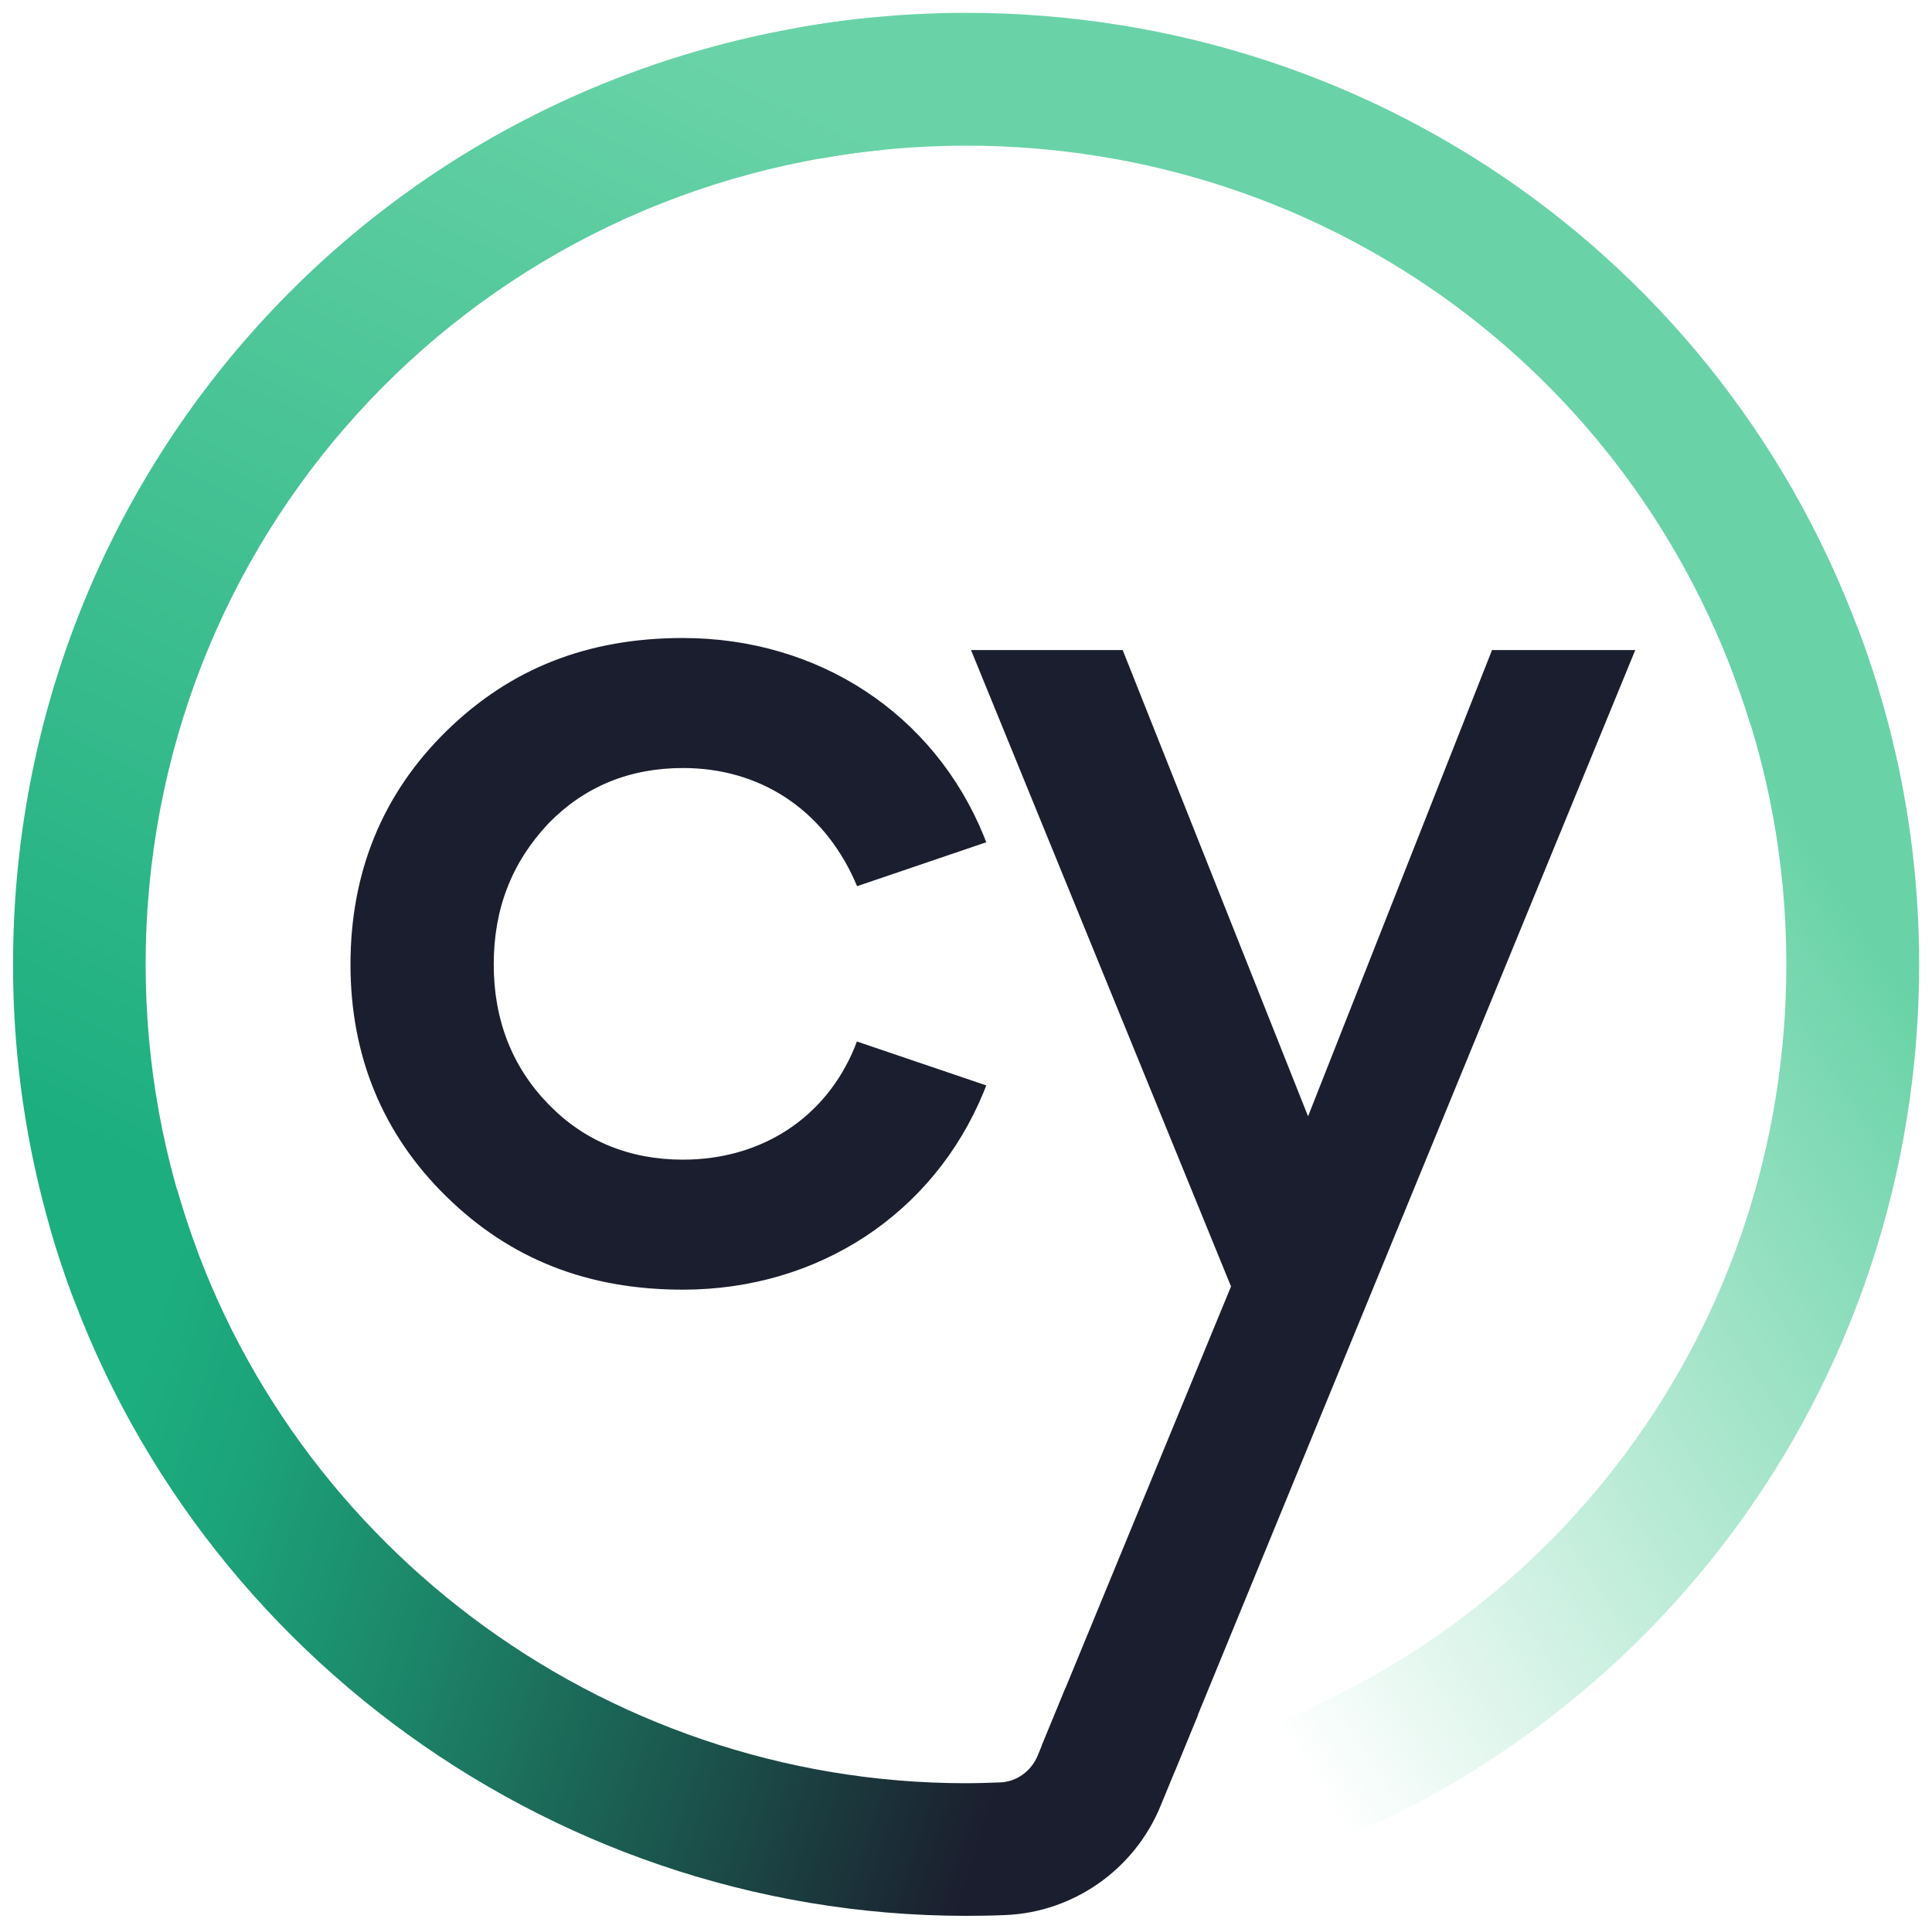
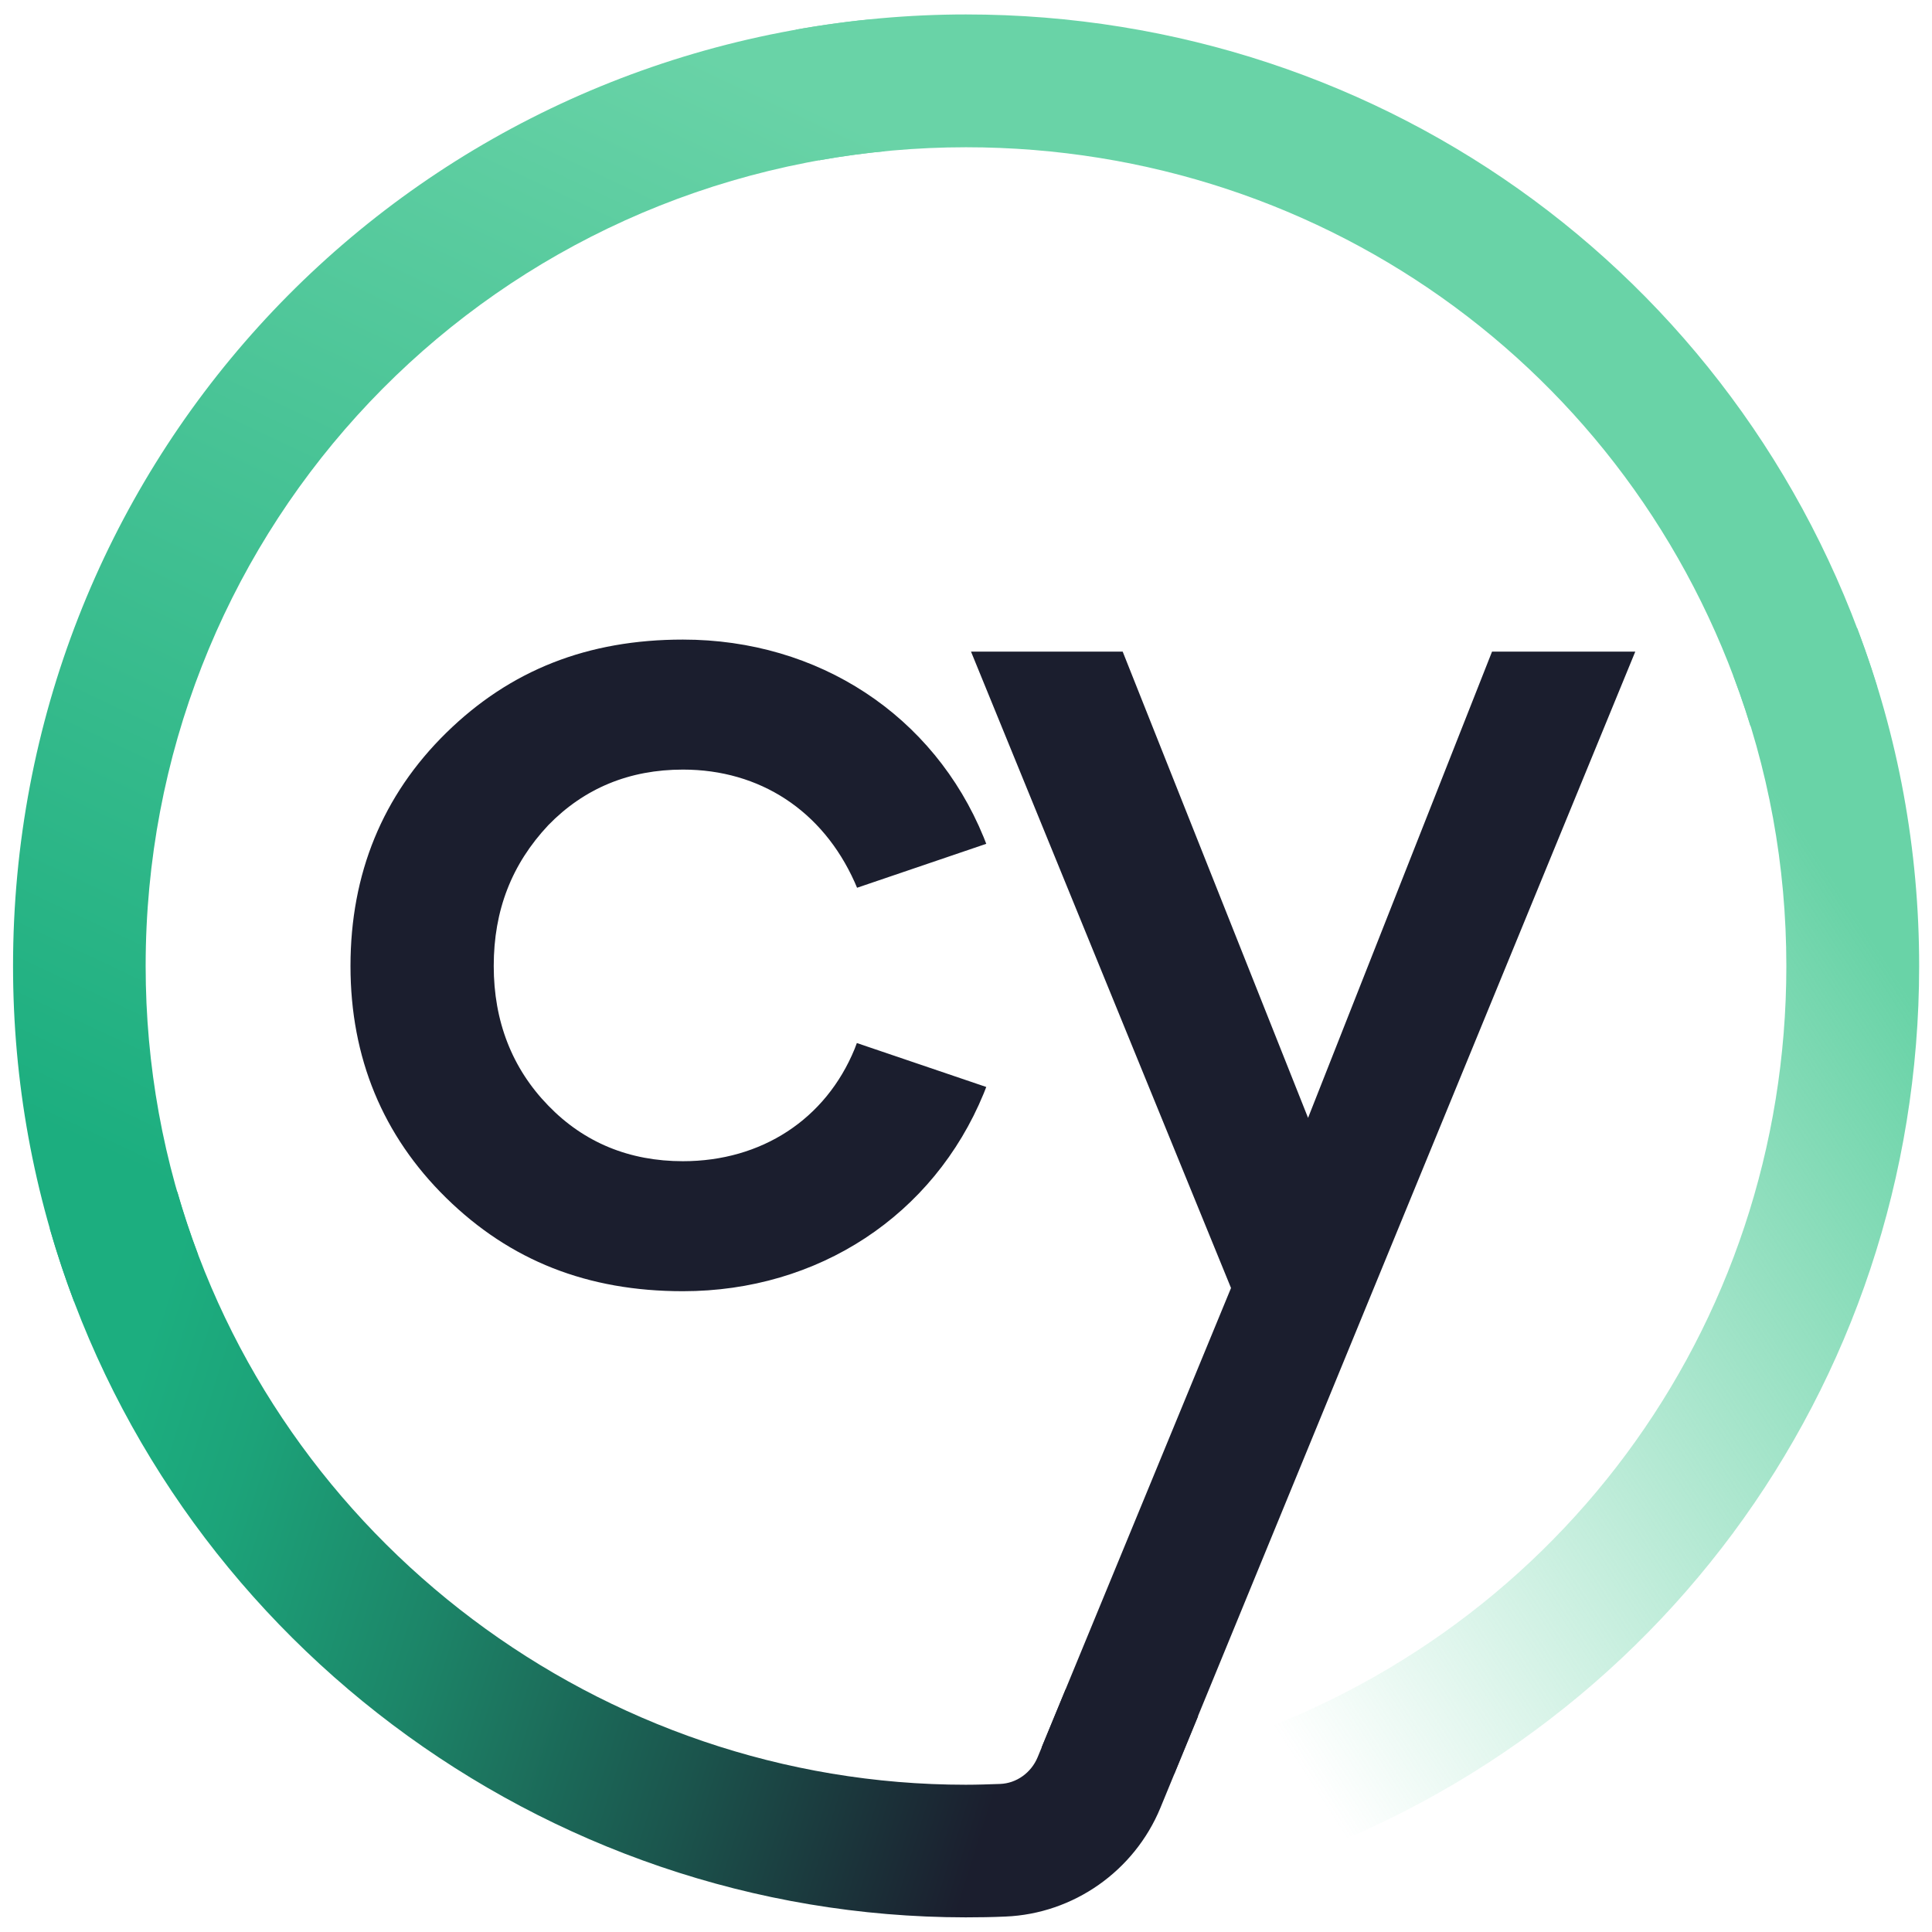
- <svg xmlns="http://www.w3.org/2000/svg" version="1.1" id="_x30_1" x="0px" y="0px" viewBox="0 0 963 961.4" style="enable-background:new 0 0 963 961.4;" xml:space="preserve">
+ <svg xmlns="http://www.w3.org/2000/svg" width="20" height="20" version="1.1" id="_x30_1" x="0px" y="0px" viewBox="0 0 963 961.4" style="enable-background:new 0 0 963 961.4;" xml:space="preserve">
  <style type="text/css">
	.st0{fill:#1B1E2E;}
	.st1{fill:url(#SVGID_1_);}
	.st2{fill:#69D3A7;}
	.st3{fill:url(#SVGID_00000012459936544953216520000005485075107941418661_);}
	.st4{fill:url(#SVGID_00000088124283916206697970000005493494615170137236_);}
</style>
  <g>
    <path class="st0" d="M340.4,382.8c38.4,0,69.6,20.5,85.6,56.1l1.2,2.8l64.4-21.9l-1.3-3.3c-24.9-60.8-82.4-98.5-149.9-98.5   c-47.5,0-86.1,15.2-118,46.5c-31.7,31.1-47.7,70.2-47.7,116.2c0,45.7,16.1,84.6,47.7,115.6c31.9,31.3,70.5,46.5,118,46.5   c67.5,0,124.9-37.8,149.9-98.5l1.3-3.3l-64.5-21.9L426,522c-14.4,35.1-46.4,56-85.6,56c-26.7,0-49.3-9.3-67.1-27.7   c-18.1-18.6-27.2-42.1-27.2-69.6c0-27.7,8.9-50.7,27.2-70.2C291.2,392.1,313.7,382.8,340.4,382.8z" />
    <g>
      <linearGradient id="SVGID_1_" gradientUnits="userSpaceOnUse" x1="992.991" y1="483.702" x2="568.87" y2="758.304">
        <stop offset="8.142510e-02" style="stop-color:#69D3A7" />
        <stop offset="1" style="stop-color:#69D3A7;stop-opacity:0" />
      </linearGradient>
      <path class="st1" d="M620,934.4l-19.2-63.3C774,818.5,890.4,661.6,890.4,480.7c0-49.9-8.9-98.7-26.5-144.9l61.8-23.5    c20.5,53.8,30.9,110.4,30.9,168.5C956.5,690.9,821.3,873.2,620,934.4z" />
    </g>
    <g>
      <path class="st2" d="M872.5,361.1c-52.9-172.6-210-288.5-391-288.5c-24.6,0-49.2,2.2-73.2,6.5L396.6,14c27.8-5,56.4-7.6,84.9-7.6    c210.2,0,392.7,134.7,454.2,335.2L872.5,361.1z" />
    </g>
    <g>
      <linearGradient id="SVGID_00000148651166423619572140000005281795770302588552_" gradientUnits="userSpaceOnUse" x1="323.384" y1="12.396" x2="56.936" y2="577.503">
        <stop offset="0" style="stop-color:#69D3A7" />
        <stop offset="0.823" style="stop-color:#2AB586" />
        <stop offset="1" style="stop-color:#1CAE7F" />
      </linearGradient>
      <path style="fill:url(#SVGID_00000148651166423619572140000005281795770302588552_);" d="M36.9,647.9    C16.7,594.5,6.5,538.2,6.5,480.7c0-245,183.9-447.9,427.8-471.9l6.5,65.8C230.9,95.3,72.6,269.9,72.6,480.7    c0,49.5,8.8,98,26.1,143.9L36.9,647.9z" />
    </g>
    <polygon class="st0" points="743.7,324 652,556.4 559.6,324 484,324 613.6,641.2 519.2,870.2 585.3,883.4 815.1,324  " />
    <linearGradient id="SVGID_00000098925399032608532410000009288675756932014269_" gradientUnits="userSpaceOnUse" x1="5.828" y1="697.848" x2="704.494" y2="917.116">
      <stop offset="7.735210e-02" style="stop-color:#1CAE7F" />
      <stop offset="0.164" style="stop-color:#1CA379" />
      <stop offset="0.316" style="stop-color:#1C8568" />
      <stop offset="0.516" style="stop-color:#1B554D" />
      <stop offset="0.719" style="stop-color:#1B1E2E" />
    </linearGradient>
    <path style="fill:url(#SVGID_00000098925399032608532410000009288675756932014269_);" d="M531.1,841.4l-13.9,33.7   c-3.2,7.7-10.5,13-18.7,13.3c-5.7,0.2-11.3,0.4-17.1,0.4c-181.5,0-343.1-121.5-393-295.5l-63.6,18.2   c58,202.1,245.7,343.3,456.5,343.4c0,0,0,0,0,0c0,0,0.1,0,0.1,0v0c6.6,0,13.2-0.1,19.8-0.4c33.9-1.4,64.2-22.7,77.2-54.2l18.8-45.7   L531.1,841.4z" />
  </g>
</svg>
